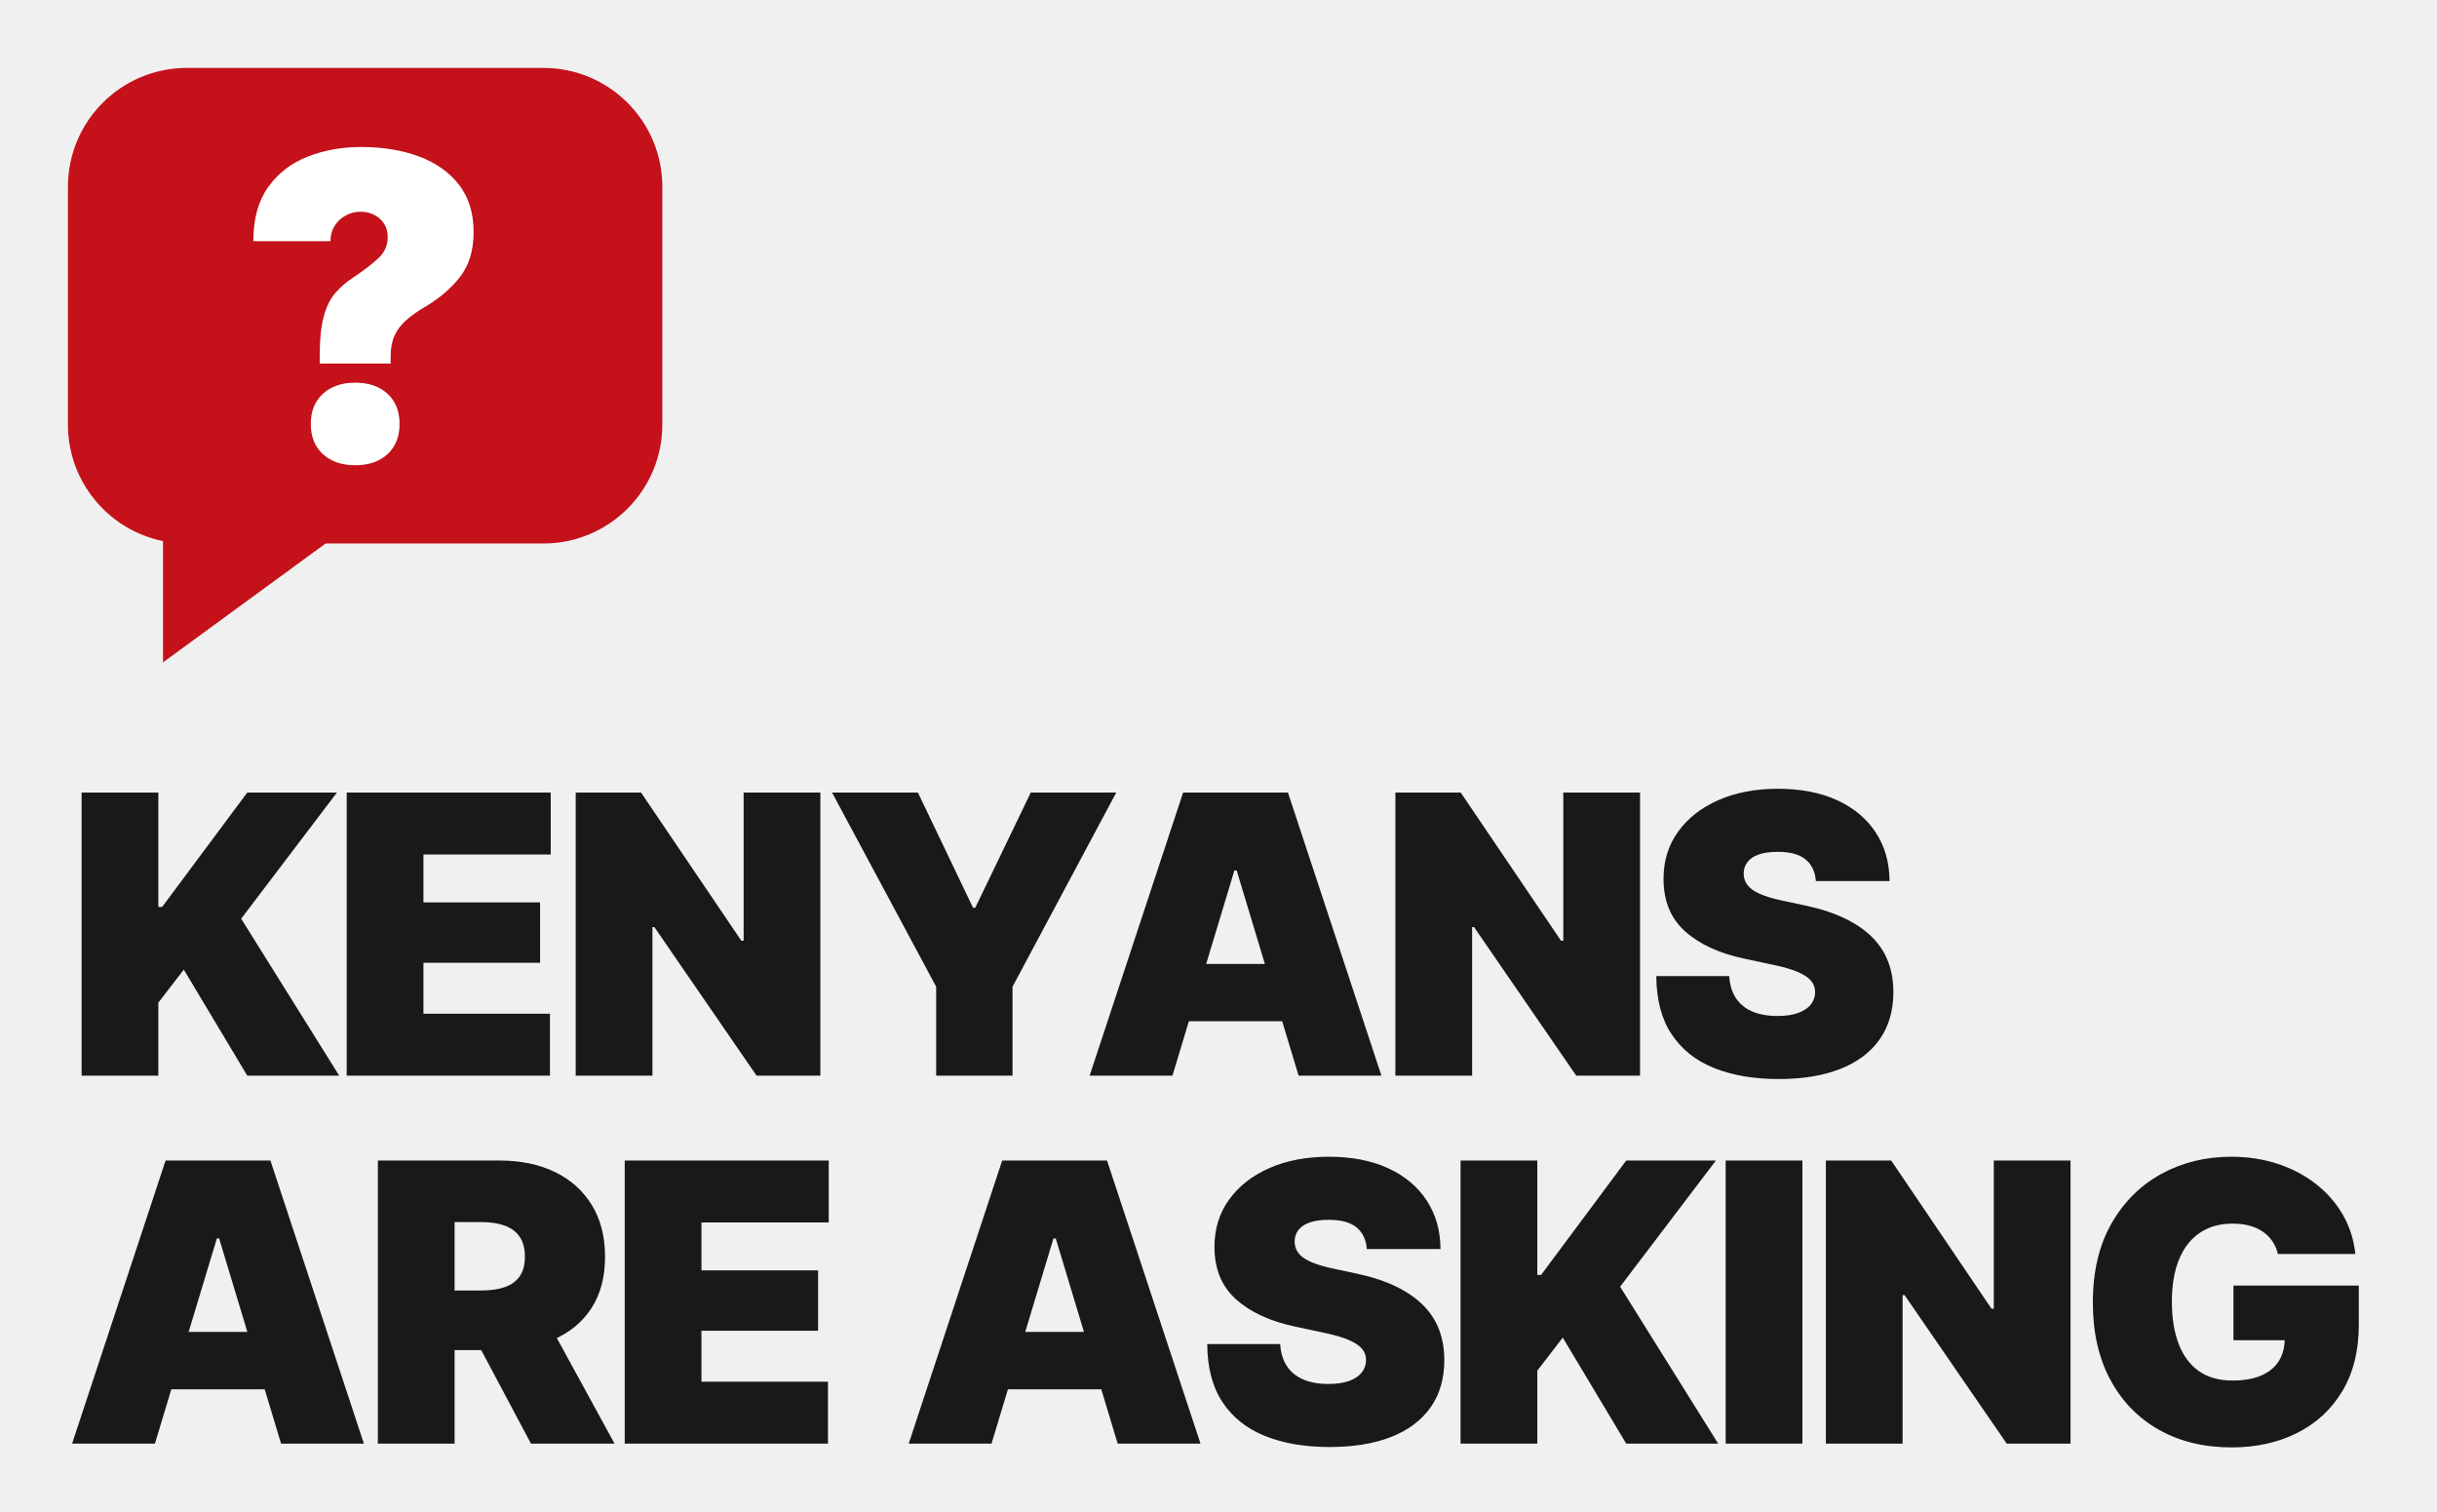
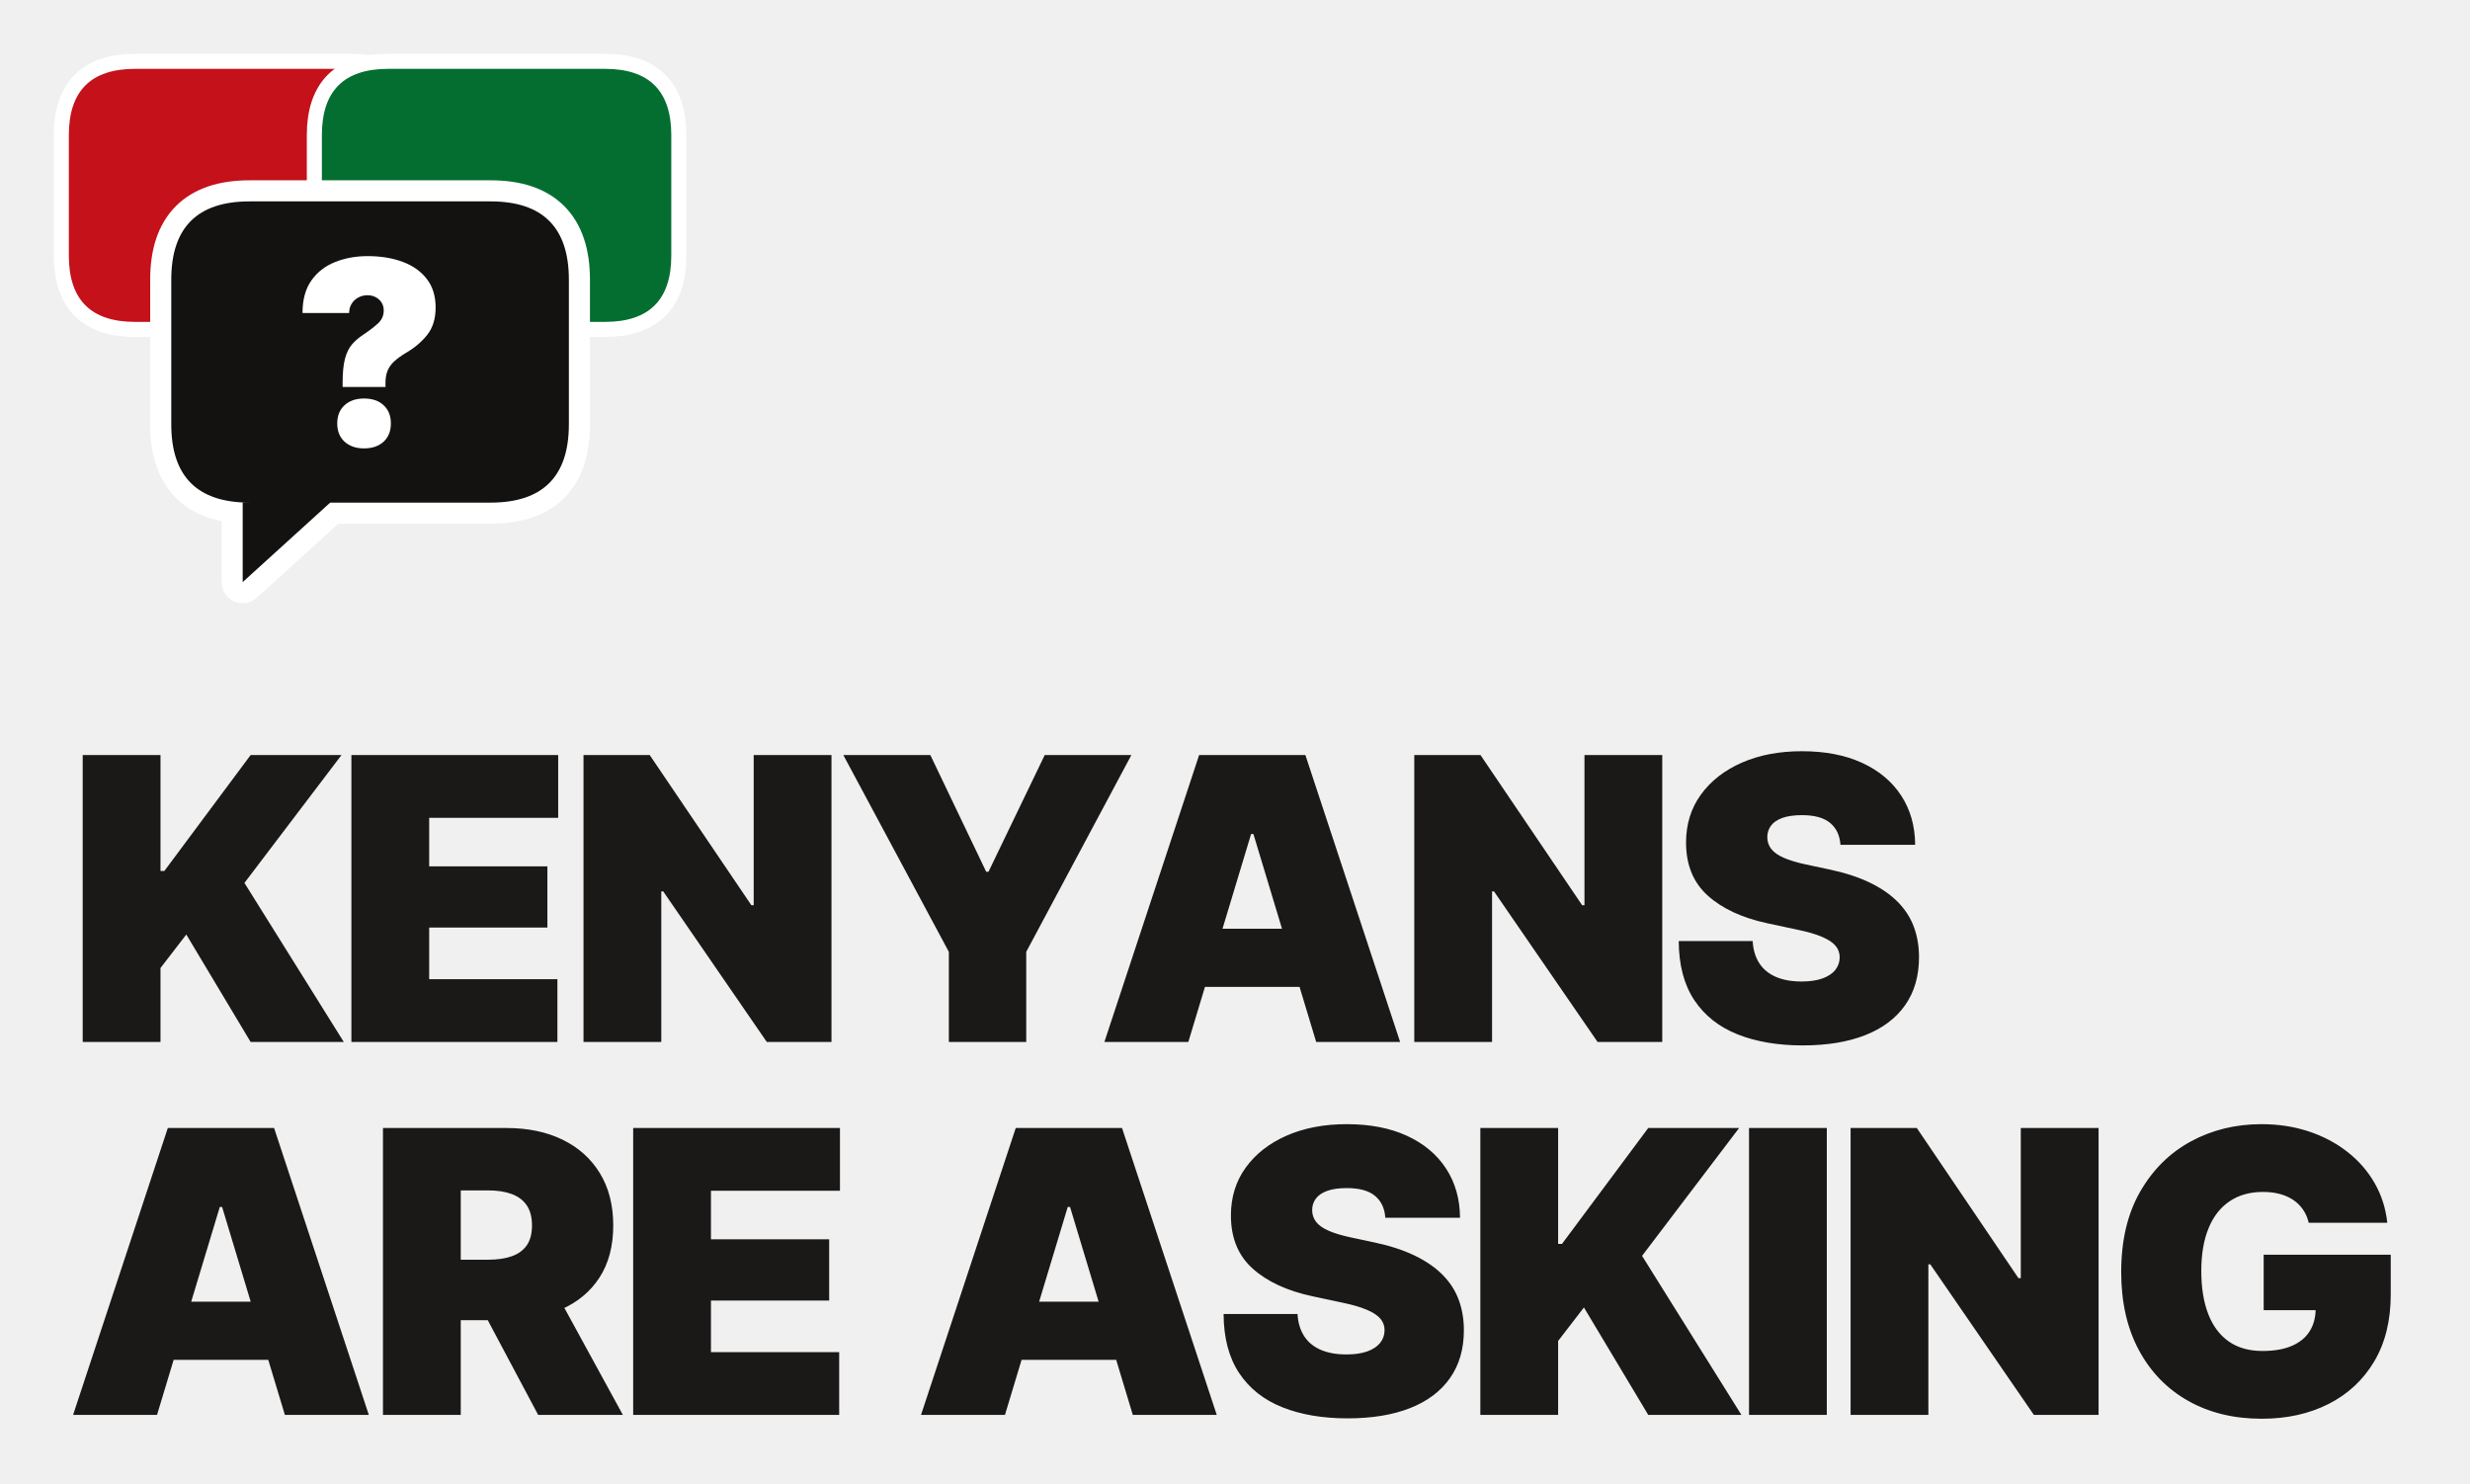
- <svg xmlns="http://www.w3.org/2000/svg" viewBox="0 0 861 534" width="861" height="534">
-   <rect x="24.0" y="24.0" width="210.0" height="168.0" rx="42.0" fill="#C4111A" />
-   <path d="M57.6,191.0 L57.6,234.0 L116.4,191.0 Z" fill="#C4111A" />
-   <path d="M112.95 128.448V125.956Q112.95 117.161 114.342 111.921Q115.735 106.681 118.446 103.529Q121.158 100.378 125.116 97.813Q130.173 94.442 133.581 91.327Q136.988 88.212 136.988 83.741Q136.988 81.03 135.706 79.051Q134.423 77.072 132.261 75.936Q130.099 74.8 127.461 74.8Q124.603 74.8 122.148 76.119Q119.692 77.439 118.227 79.784Q116.761 82.129 116.761 85.207H89.497Q89.497 73.481 94.701 66.152Q99.904 58.823 108.589 55.379Q117.274 51.934 127.608 51.934Q139.041 51.934 148.018 55.269Q156.996 58.603 162.163 65.273Q167.33 71.942 167.33 81.983Q167.33 91.73 162.456 97.923Q157.583 104.116 149.741 108.66Q145.93 110.932 143.291 113.313Q140.653 115.695 139.334 118.7Q138.014 121.705 138.014 125.956V128.448ZM125.482 164.359Q118.373 164.359 114.086 160.438Q109.798 156.517 109.798 149.774Q109.798 143.032 114.086 139.111Q118.373 135.19 125.482 135.19Q132.664 135.19 136.915 139.111Q141.166 143.032 141.166 149.774Q141.166 156.517 136.915 160.438Q132.664 164.359 125.482 164.359Z" fill="#FFFFFF" />
-   <path d="M28.832 380.0V280.0H55.946V320.403H57.289L87.356 280.0H119.034L85.208 324.564L119.839 380.0H87.356L64.94 342.55L55.946 354.228V380.0ZM122.491 380.0V280.0H194.572V301.879H149.605V318.792H190.813V340.134H149.605V358.121H194.303V380.0ZM289.842 280.0V380.0H267.291L231.184 327.517H230.513V380.0H203.399V280.0H226.486L261.922 332.349H262.728V280.0ZM293.97 280.0H324.306L343.769 320.671H344.574L364.172 280.0H394.373L357.729 348.591V380.0H330.749V348.591ZM414.234 380.0H384.972L417.992 280.0H455.039L488.059 380.0H458.797L436.918 307.517H436.113ZM408.864 340.537H463.898V360.805H408.864ZM579.436 280.0V380.0H556.886L520.779 327.517H520.107V380.0H492.993V280.0H516.081L551.517 332.349H552.322V280.0ZM628.397 381.208Q615.377 381.208 605.679 377.349Q595.981 373.49 590.612 365.436Q585.243 357.383 585.176 344.832H610.948Q611.216 349.396 613.263 352.55Q615.31 355.705 619.035 357.315Q622.76 358.926 627.995 358.926Q632.357 358.926 635.31 357.852Q638.263 356.779 639.773 354.866Q641.283 352.953 641.283 350.47Q641.283 348.188 639.84 346.477Q638.397 344.765 635.109 343.356Q631.82 341.946 626.25 340.805L616.183 338.658Q602.961 335.839 595.344 329.027Q587.726 322.215 587.726 310.47Q587.726 300.94 592.894 293.792Q598.062 286.644 607.156 282.651Q616.25 278.658 628.129 278.658Q640.277 278.658 649.102 282.718Q657.928 286.779 662.726 294.128Q667.525 301.477 667.592 311.275H641.552Q641.216 306.376 637.961 303.658Q634.706 300.94 628.129 300.94Q623.968 300.94 621.283 301.913Q618.599 302.886 617.323 304.631Q616.048 306.376 616.048 308.591Q616.048 310.94 617.424 312.718Q618.8 314.497 621.787 315.805Q624.773 317.114 629.471 318.121L637.659 319.866Q645.914 321.611 651.854 324.497Q657.793 327.383 661.585 331.242Q665.377 335.101 667.156 339.933Q668.934 344.765 668.934 350.47Q668.934 360.336 664.068 367.215Q659.203 374.094 650.142 377.651Q641.082 381.208 628.397 381.208ZM54.738 510.0H25.477L58.497 410.0H95.544L128.564 510.0H99.302L77.423 437.517H76.617ZM49.369 470.537H104.403V490.805H49.369ZM133.498 510.0V410.0H176.585Q187.726 410.0 196.082 414.06Q204.438 418.121 209.102 425.738Q213.766 433.356 213.766 443.96Q213.766 454.698 209.001 462.081Q204.236 469.463 195.646 473.221Q187.055 476.98 175.646 476.98H149.874V455.906H170.142Q174.974 455.906 178.397 454.698Q181.82 453.49 183.632 450.872Q185.444 448.255 185.444 443.96Q185.444 439.664 183.632 436.98Q181.82 434.295 178.397 433.02Q174.974 431.745 170.142 431.745H160.612V510.0ZM187.592 510.0 163.162 464.094H192.021L217.122 510.0ZM220.714 510.0V410.0H292.795V431.879H247.828V448.792H289.036V470.134H247.828V488.121H292.526V510.0ZM350.314 510.0H321.052L354.072 410.0H391.119L424.14 510.0H394.878L372.999 437.517H372.193ZM344.945 470.537H399.979V490.805H344.945ZM469.745 511.208Q456.725 511.208 447.027 507.349Q437.329 503.49 431.96 495.436Q426.591 487.383 426.523 474.832H452.295Q452.564 479.396 454.611 482.55Q456.658 485.705 460.383 487.315Q464.107 488.926 469.342 488.926Q473.705 488.926 476.658 487.852Q479.611 486.779 481.121 484.866Q482.631 482.953 482.631 480.47Q482.631 478.188 481.188 476.477Q479.745 474.765 476.456 473.356Q473.168 471.946 467.597 470.805L457.53 468.658Q444.309 465.839 436.691 459.027Q429.074 452.215 429.074 440.47Q429.074 430.94 434.242 423.792Q439.409 416.644 448.503 412.651Q457.597 408.658 469.477 408.658Q481.624 408.658 490.45 412.718Q499.275 416.779 504.074 424.128Q508.872 431.477 508.94 441.275H482.899Q482.564 436.376 479.309 433.658Q476.054 430.94 469.477 430.94Q465.315 430.94 462.631 431.913Q459.946 432.886 458.671 434.631Q457.396 436.376 457.396 438.591Q457.396 440.94 458.772 442.718Q460.148 444.497 463.134 445.805Q466.121 447.114 470.819 448.121L479.007 449.866Q487.262 451.611 493.201 454.497Q499.141 457.383 502.933 461.242Q506.725 465.101 508.503 469.933Q510.282 474.765 510.282 480.47Q510.282 490.336 505.416 497.215Q500.55 504.094 491.49 507.651Q482.43 511.208 469.745 511.208ZM516.021 510.0V410.0H543.136V450.403H544.478L574.545 410.0H606.223L572.397 454.564L607.028 510.0H574.545L552.129 472.55L543.136 484.228V510.0ZM636.795 410.0V510.0H609.681V410.0ZM731.528 410.0V510.0H708.977L672.87 457.517H672.199V510.0H645.085V410.0H668.172L703.608 462.349H704.413V410.0ZM788.408 511.342Q773.844 511.342 762.804 505.134Q751.764 498.926 745.589 487.45Q739.415 475.973 739.415 460.201Q739.415 443.691 746.026 432.181Q752.636 420.671 763.71 414.664Q774.784 408.658 788.274 408.658Q797.133 408.658 804.75 411.174Q812.368 413.691 818.274 418.322Q824.18 422.953 827.77 429.228Q831.361 435.503 832.166 443.02H804.784Q804.18 440.47 802.804 438.456Q801.428 436.443 799.381 435.067Q797.334 433.691 794.683 432.987Q792.032 432.282 788.811 432.282Q782.032 432.282 777.2 435.537Q772.368 438.792 769.851 444.966Q767.334 451.141 767.334 459.799Q767.334 468.591 769.75 474.832Q772.166 481.074 776.898 484.396Q781.63 487.718 788.677 487.718Q794.851 487.718 798.979 485.906Q803.106 484.094 805.153 480.772Q807.2 477.45 807.2 472.953L811.898 473.49H789.079V454.161H833.374V467.987Q833.374 481.678 827.603 491.376Q821.831 501.074 811.663 506.208Q801.495 511.342 788.408 511.342Z" fill="#1B1917" />
+ <svg xmlns="http://www.w3.org/2000/svg" viewBox="0 0 861 517" width="861" height="517">
+   <path d="M47.1,24.0 H122.7 Q145.8,24.0 145.8,47.1 V89.1 Q145.8,112.2 122.7,112.2 H47.1 Q24.0,112.2 24.0,89.1 V47.1 Q24.0,24.0 47.1,24.0 Z" fill="#FFFFFF" stroke="#FFFFFF" stroke-width="10.5" stroke-linejoin="round" />
+   <path d="M47.1,24.0 H122.7 Q145.8,24.0 145.8,47.1 V89.1 Q145.8,112.2 122.7,112.2 H47.1 Q24.0,112.2 24.0,89.1 V47.1 Q24.0,24.0 47.1,24.0 Z" fill="#C4111A" />
+   <path d="M135.3,24.0 H210.9 Q234.0,24.0 234.0,47.1 V89.1 Q234.0,112.2 210.9,112.2 H135.3 Q112.2,112.2 112.2,89.1 V47.1 Q112.2,24.0 135.3,24.0 Z" fill="#FFFFFF" stroke="#FFFFFF" stroke-width="10.5" stroke-linejoin="round" />
+   <path d="M135.3,24.0 H210.9 Q234.0,24.0 234.0,47.1 V89.1 Q234.0,112.2 210.9,112.2 H135.3 Q112.2,112.2 112.2,89.1 V47.1 Q112.2,24.0 135.3,24.0 Z" fill="#046E30" />
+   <path d="M87.0,70.2 H171.0 Q198.3,70.2 198.3,97.5 V147.9 Q198.3,175.2 171.0,175.2 H115.1 L84.6,202.9 L84.6,175.2 H87.0 Q59.7,175.2 59.7,147.9 V97.5 Q59.7,70.2 87.0,70.2 Z" fill="#FFFFFF" stroke="#FFFFFF" stroke-width="14.7" stroke-linejoin="round" />
+   <path d="M87.0,70.2 H171.0 Q198.3,70.2 198.3,97.5 V147.9 Q198.3,175.2 171.0,175.2 H115.1 L84.6,202.9 L84.6,175.2 H87.0 Q59.7,175.2 59.7,147.9 V97.5 Q59.7,70.2 87.0,70.2 Z" fill="#141210" />
+   <path d="M119.432 134.89V133.404Q119.432 128.161 120.262 125.037Q121.092 121.914 122.708 120.035Q124.325 118.156 126.684 116.627Q129.699 114.617 131.731 112.76Q133.762 110.903 133.762 108.238Q133.762 106.622 132.998 105.442Q132.233 104.262 130.944 103.585Q129.655 102.908 128.082 102.908Q126.379 102.908 124.915 103.694Q123.451 104.481 122.577 105.879Q121.704 107.277 121.704 109.112H105.45Q105.45 102.121 108.552 97.752Q111.655 93.383 116.832 91.33Q122.009 89.276 128.17 89.276Q134.986 89.276 140.338 91.264Q145.69 93.252 148.77 97.228Q151.851 101.204 151.851 107.19Q151.851 113.001 148.945 116.692Q146.04 120.384 141.365 123.093Q139.093 124.448 137.52 125.868Q135.947 127.288 135.16 129.079Q134.374 130.87 134.374 133.404V134.89ZM126.903 156.299Q122.665 156.299 120.109 153.961Q117.553 151.624 117.553 147.604Q117.553 143.584 120.109 141.247Q122.665 138.909 126.903 138.909Q131.185 138.909 133.719 141.247Q136.253 143.584 136.253 147.604Q136.253 151.624 133.719 153.961Q131.185 156.299 126.903 156.299Z" fill="#FFFFFF" />
+   <path d="M28.832 363.2V263.2H55.946V303.603H57.289L87.356 263.2H119.034L85.208 307.764L119.839 363.2H87.356L64.94 325.75L55.946 337.428V363.2ZM122.491 363.2V263.2H194.572V285.079H149.605V301.992H190.813V323.334H149.605V341.321H194.303V363.2ZM289.842 263.2V363.2H267.291L231.184 310.717H230.513V363.2H203.399V263.2H226.486L261.922 315.549H262.728V263.2ZM293.97 263.2H324.306L343.769 303.871H344.574L364.172 263.2H394.373L357.729 331.791V363.2H330.749V331.791ZM414.234 363.2H384.972L417.992 263.2H455.039L488.059 363.2H458.797L436.918 290.717H436.113ZM408.864 323.737H463.898V344.005H408.864ZM579.436 263.2V363.2H556.886L520.779 310.717H520.107V363.2H492.993V263.2H516.081L551.517 315.549H552.322V263.2ZM628.397 364.408Q615.377 364.408 605.679 360.549Q595.981 356.69 590.612 348.636Q585.243 340.583 585.176 328.032H610.948Q611.216 332.596 613.263 335.75Q615.31 338.905 619.035 340.515Q622.76 342.126 627.995 342.126Q632.357 342.126 635.31 341.052Q638.263 339.979 639.773 338.066Q641.283 336.153 641.283 333.67Q641.283 331.388 639.84 329.677Q638.397 327.965 635.109 326.556Q631.82 325.146 626.25 324.005L616.183 321.858Q602.961 319.039 595.344 312.227Q587.726 305.415 587.726 293.67Q587.726 284.14 592.894 276.992Q598.062 269.844 607.156 265.851Q616.25 261.858 628.129 261.858Q640.277 261.858 649.102 265.918Q657.928 269.979 662.726 277.328Q667.525 284.677 667.592 294.475H641.552Q641.216 289.576 637.961 286.858Q634.706 284.14 628.129 284.14Q623.968 284.14 621.283 285.113Q618.599 286.086 617.323 287.831Q616.048 289.576 616.048 291.791Q616.048 294.14 617.424 295.918Q618.8 297.697 621.787 299.005Q624.773 300.314 629.471 301.321L637.659 303.066Q645.914 304.811 651.854 307.697Q657.793 310.583 661.585 314.442Q665.377 318.301 667.156 323.133Q668.934 327.965 668.934 333.67Q668.934 343.536 664.068 350.415Q659.203 357.294 650.142 360.851Q641.082 364.408 628.397 364.408ZM54.738 493.2H25.477L58.497 393.2H95.544L128.564 493.2H99.302L77.423 420.717H76.617ZM49.369 453.737H104.403V474.005H49.369ZM133.498 493.2V393.2H176.585Q187.726 393.2 196.082 397.26Q204.438 401.321 209.102 408.938Q213.766 416.556 213.766 427.16Q213.766 437.898 209.001 445.281Q204.236 452.663 195.646 456.421Q187.055 460.18 175.646 460.18H149.874V439.106H170.142Q174.974 439.106 178.397 437.898Q181.82 436.69 183.632 434.072Q185.444 431.455 185.444 427.16Q185.444 422.864 183.632 420.18Q181.82 417.495 178.397 416.22Q174.974 414.945 170.142 414.945H160.612V493.2ZM187.592 493.2 163.162 447.294H192.021L217.122 493.2ZM220.714 493.2V393.2H292.795V415.079H247.828V431.992H289.036V453.334H247.828V471.321H292.526V493.2ZM350.314 493.2H321.052L354.072 393.2H391.119L424.14 493.2H394.878L372.999 420.717H372.193ZM344.945 453.737H399.979V474.005H344.945ZM469.745 494.408Q456.725 494.408 447.027 490.549Q437.329 486.69 431.96 478.636Q426.591 470.583 426.523 458.032H452.295Q452.564 462.596 454.611 465.75Q456.658 468.905 460.383 470.515Q464.107 472.126 469.342 472.126Q473.705 472.126 476.658 471.052Q479.611 469.979 481.121 468.066Q482.631 466.153 482.631 463.67Q482.631 461.388 481.188 459.677Q479.745 457.965 476.456 456.556Q473.168 455.146 467.597 454.005L457.53 451.858Q444.309 449.039 436.691 442.227Q429.074 435.415 429.074 423.67Q429.074 414.14 434.242 406.992Q439.409 399.844 448.503 395.851Q457.597 391.858 469.477 391.858Q481.624 391.858 490.45 395.918Q499.275 399.979 504.074 407.328Q508.872 414.677 508.94 424.475H482.899Q482.564 419.576 479.309 416.858Q476.054 414.14 469.477 414.14Q465.315 414.14 462.631 415.113Q459.946 416.086 458.671 417.831Q457.396 419.576 457.396 421.791Q457.396 424.14 458.772 425.918Q460.148 427.697 463.134 429.005Q466.121 430.314 470.819 431.321L479.007 433.066Q487.262 434.811 493.201 437.697Q499.141 440.583 502.933 444.442Q506.725 448.301 508.503 453.133Q510.282 457.965 510.282 463.67Q510.282 473.536 505.416 480.415Q500.55 487.294 491.49 490.851Q482.43 494.408 469.745 494.408ZM516.021 493.2V393.2H543.136V433.603H544.478L574.545 393.2H606.223L572.397 437.764L607.028 493.2H574.545L552.129 455.75L543.136 467.428V493.2ZM636.795 393.2V493.2H609.681V393.2ZM731.528 393.2V493.2H708.977L672.87 440.717H672.199V493.2H645.085V393.2H668.172L703.608 445.549H704.413V393.2ZM788.408 494.542Q773.844 494.542 762.804 488.334Q751.764 482.126 745.589 470.65Q739.415 459.173 739.415 443.401Q739.415 426.891 746.026 415.381Q752.636 403.871 763.71 397.864Q774.784 391.858 788.274 391.858Q797.133 391.858 804.75 394.374Q812.368 396.891 818.274 401.522Q824.18 406.153 827.77 412.428Q831.361 418.703 832.166 426.22H804.784Q804.18 423.67 802.804 421.656Q801.428 419.643 799.381 418.267Q797.334 416.891 794.683 416.187Q792.032 415.482 788.811 415.482Q782.032 415.482 777.2 418.737Q772.368 421.992 769.851 428.166Q767.334 434.341 767.334 442.999Q767.334 451.791 769.75 458.032Q772.166 464.274 776.898 467.596Q781.63 470.918 788.677 470.918Q794.851 470.918 798.979 469.106Q803.106 467.294 805.153 463.972Q807.2 460.65 807.2 456.153L811.898 456.69H789.079V437.361H833.374V451.187Q833.374 464.878 827.603 474.576Q821.831 484.274 811.663 489.408Q801.495 494.542 788.408 494.542Z" fill="#1B1917" />
</svg>
